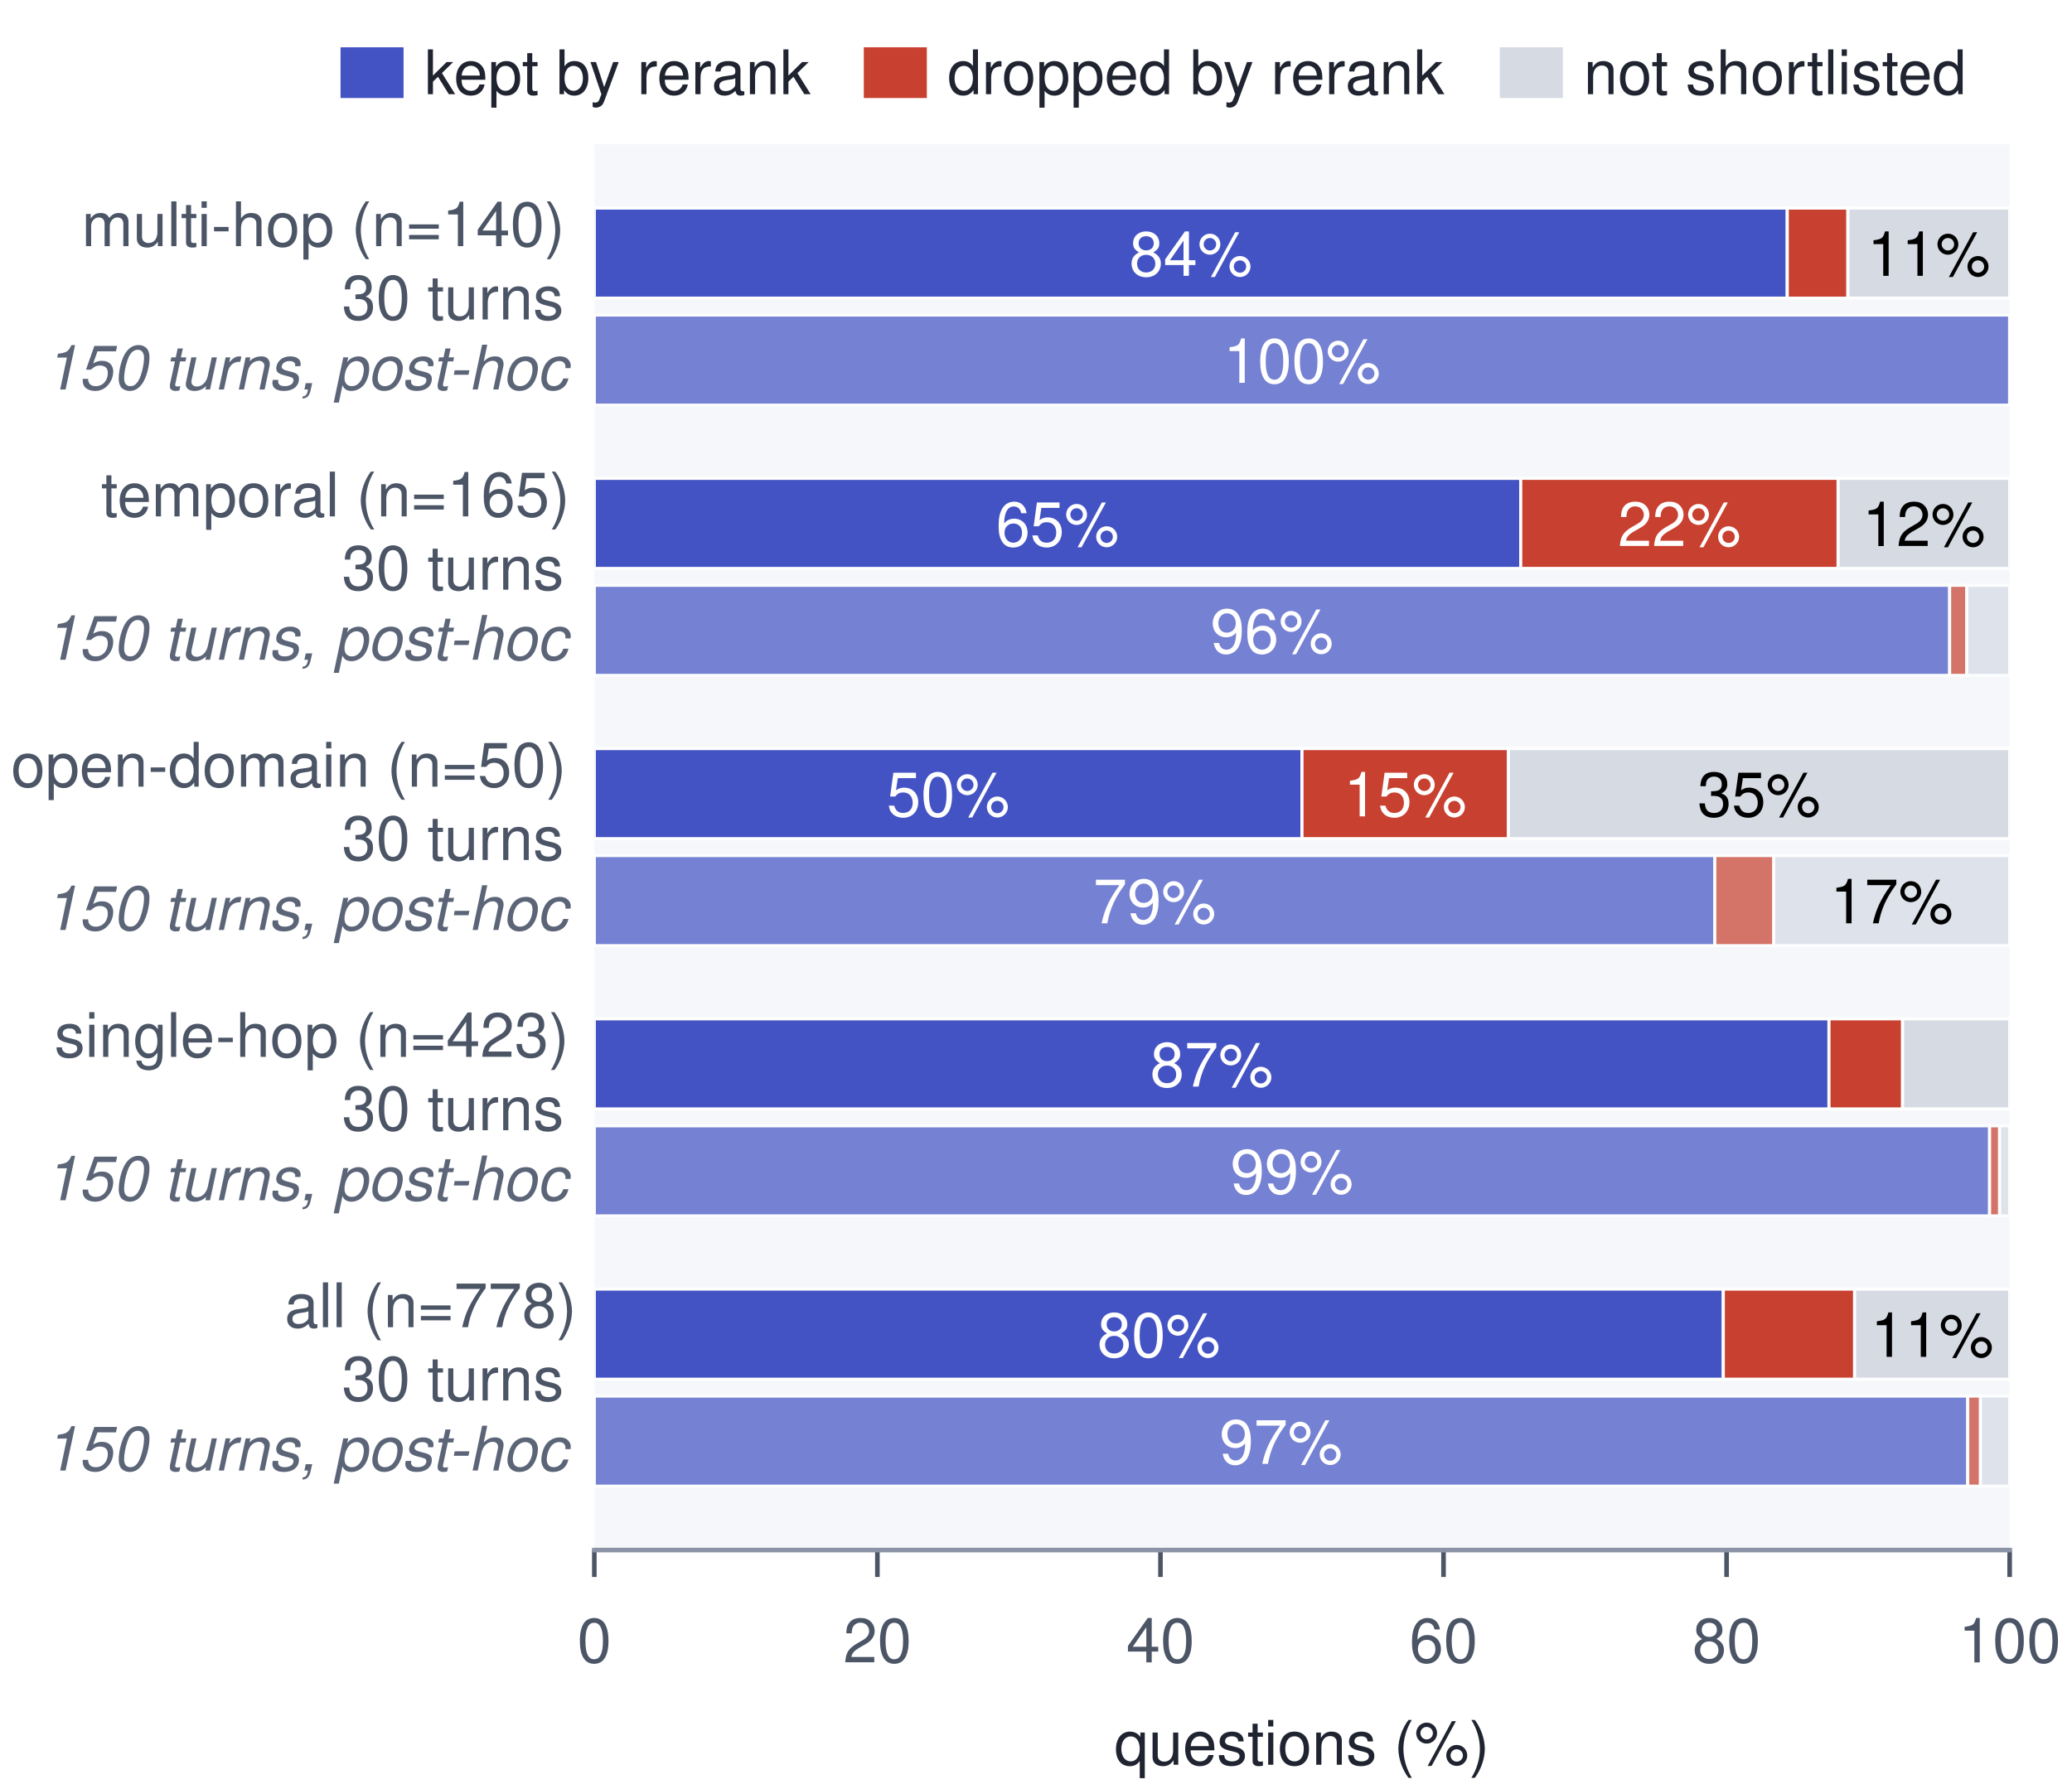
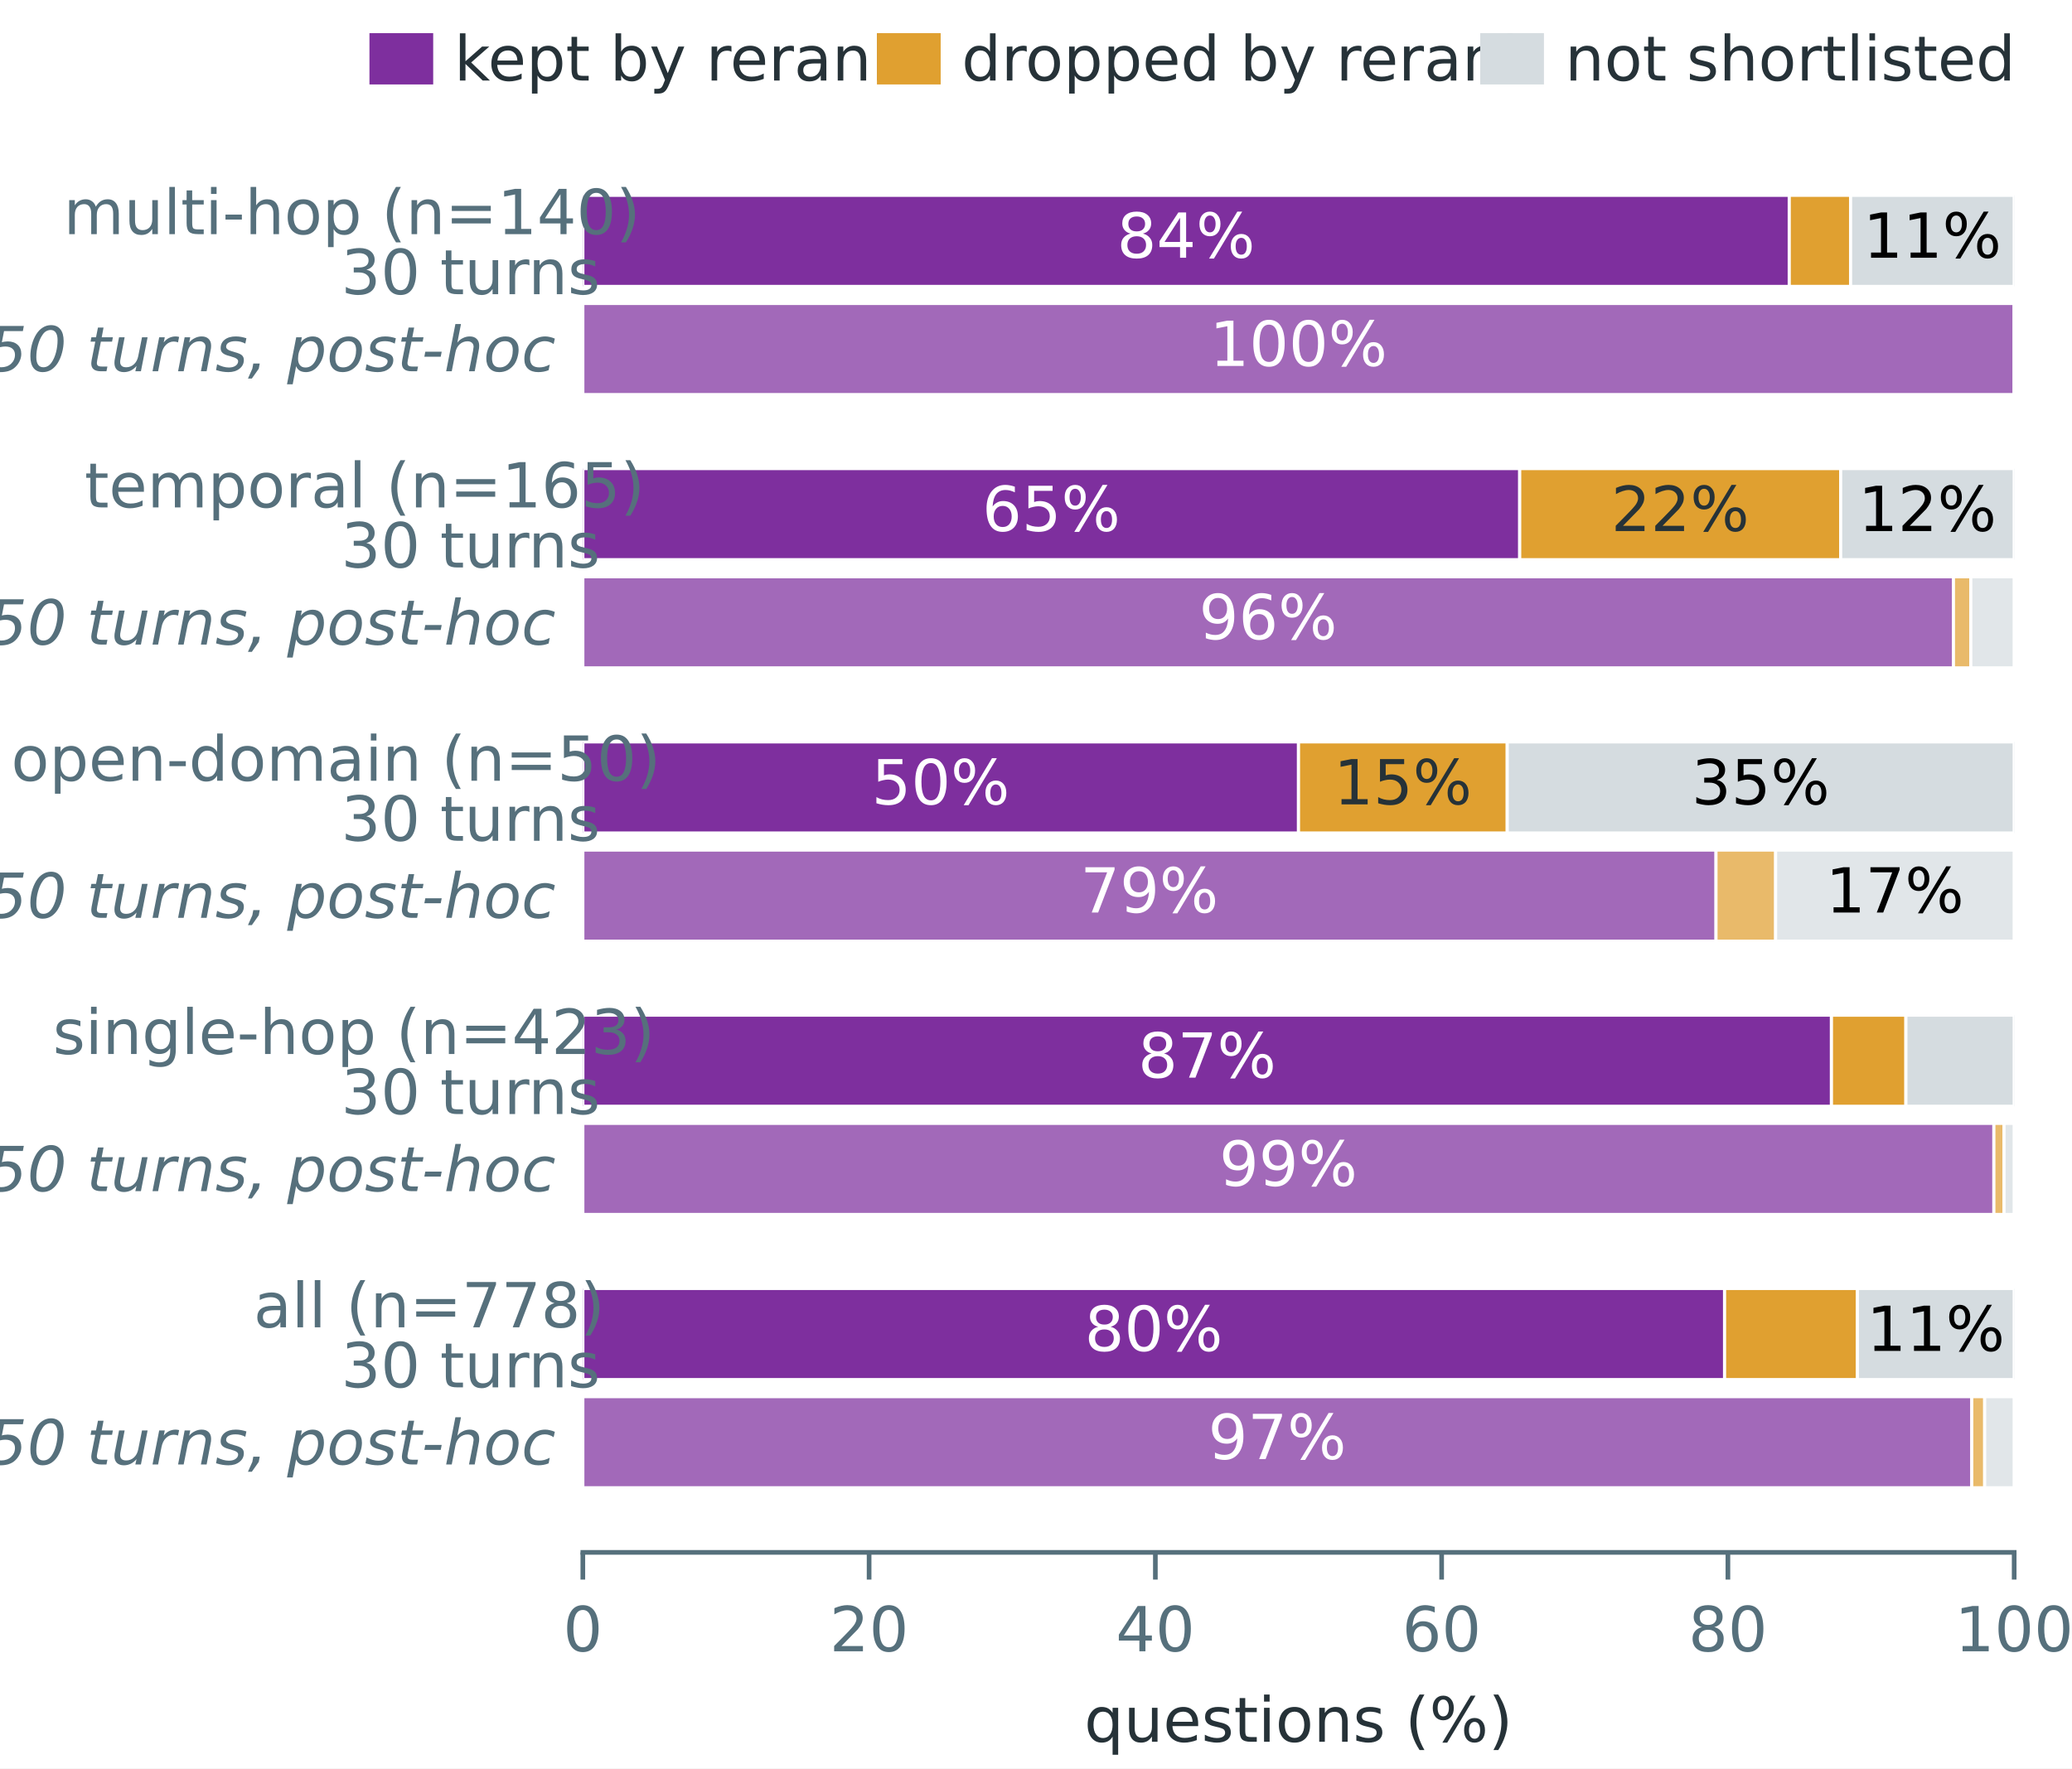
- <svg xmlns="http://www.w3.org/2000/svg" xmlns:xlink="http://www.w3.org/1999/xlink" width="269.575pt" height="232.792pt" viewBox="0 0 269.575 232.792" version="1.1">
+ <svg xmlns="http://www.w3.org/2000/svg" xmlns:xlink="http://www.w3.org/1999/xlink" width="266.561pt" height="227.582pt" viewBox="0 0 266.561 227.582" version="1.1">
  <defs>
    <style type="text/css">*{stroke-linejoin: round; stroke-linecap: butt}</style>
  </defs>
  <g id="figure_1">
    <g id="patch_1">
-       <path d="M 0 232.792  L 269.575 232.792  L 269.575 0  L 0 0  z " style="fill: #ffffff" />
+       <path d="M -0 227.582  L 266.561 227.582  L 266.561 0  L -0 0  z " style="fill: #ffffff" />
    </g>
    <g id="axes_1">
      <g id="patch_2">
-         <path d="M 77.324 201.712  L 261.464 201.712  L 261.464 18.76  L 77.324 18.76  z " style="fill: #f5f7fa" />
+         <path d="M 74.981 199.767  L 259.121 199.767  L 259.121 16.815  L 74.981 16.815  z " style="fill: #ffffff" />
      </g>
      <g id="patch_3">
-         <path d="M 77.324 27.076  L 232.527 27.076  L 232.527 38.799  L 77.324 38.799  z " clip-path="url(#p28cc99ea29)" style="fill: #4453c4; stroke: #ffffff; stroke-width: 0.4; stroke-linejoin: miter" />
+         <path d="M 74.981 25.131  L 230.185 25.131  L 230.185 36.854  L 74.981 36.854  z " clip-path="url(#p4bc58ce66a)" style="fill: #7e2f9e; stroke: #ffffff; stroke-width: 0.4; stroke-linejoin: miter" />
      </g>
      <g id="patch_4">
-         <path d="M 232.527 27.076  L 240.419 27.076  L 240.419 38.799  L 232.527 38.799  z " clip-path="url(#p28cc99ea29)" style="fill: #c8402f; stroke: #ffffff; stroke-width: 0.4; stroke-linejoin: miter" />
+         <path d="M 230.185 25.131  L 238.077 25.131  L 238.077 36.854  L 230.185 36.854  z " clip-path="url(#p4bc58ce66a)" style="fill: #e0a030; stroke: #ffffff; stroke-width: 0.4; stroke-linejoin: miter" />
      </g>
      <g id="patch_5">
-         <path d="M 240.419 27.076  L 261.464 27.076  L 261.464 38.799  L 240.419 38.799  z " clip-path="url(#p28cc99ea29)" style="fill: #d5dae3; stroke: #ffffff; stroke-width: 0.4; stroke-linejoin: miter" />
+         <path d="M 238.077 25.131  L 259.121 25.131  L 259.121 36.854  L 238.077 36.854  z " clip-path="url(#p4bc58ce66a)" style="fill: #d5dce0; stroke: #ffffff; stroke-width: 0.4; stroke-linejoin: miter" />
      </g>
      <g id="patch_6">
-         <path d="M 77.324 40.997  L 261.464 40.997  L 261.464 52.72  L 77.324 52.72  z " clip-path="url(#p28cc99ea29)" style="fill: #4453c4; opacity: 0.72; stroke: #ffffff; stroke-width: 0.4; stroke-linejoin: miter" />
+         <path d="M 74.981 39.052  L 259.121 39.052  L 259.121 50.775  L 74.981 50.775  z " clip-path="url(#p4bc58ce66a)" style="fill: #7e2f9e; opacity: 0.72; stroke: #ffffff; stroke-width: 0.4; stroke-linejoin: miter" />
      </g>
      <g id="patch_7">
-         <path d="M 261.464 40.997  L 261.464 40.997  L 261.464 52.72  L 261.464 52.72  z " clip-path="url(#p28cc99ea29)" style="fill: #c8402f; opacity: 0.72; stroke: #ffffff; stroke-width: 0.4; stroke-linejoin: miter" />
+         <path d="M 259.121 39.052  L 259.121 39.052  L 259.121 50.775  L 259.121 50.775  z " clip-path="url(#p4bc58ce66a)" style="fill: #e0a030; opacity: 0.72; stroke: #ffffff; stroke-width: 0.4; stroke-linejoin: miter" />
      </g>
      <g id="patch_8">
-         <path d="M 261.464 40.997  L 261.464 40.997  L 261.464 52.72  L 261.464 52.72  z " clip-path="url(#p28cc99ea29)" style="fill: #d5dae3; opacity: 0.72; stroke: #ffffff; stroke-width: 0.4; stroke-linejoin: miter" />
+         <path d="M 259.121 39.052  L 259.121 39.052  L 259.121 50.775  L 259.121 50.775  z " clip-path="url(#p4bc58ce66a)" style="fill: #d5dce0; opacity: 0.72; stroke: #ffffff; stroke-width: 0.4; stroke-linejoin: miter" />
      </g>
      <g id="patch_9">
-         <path d="M 77.324 62.245  L 197.852 62.245  L 197.852 73.968  L 77.324 73.968  z " clip-path="url(#p28cc99ea29)" style="fill: #4453c4; stroke: #ffffff; stroke-width: 0.4; stroke-linejoin: miter" />
+         <path d="M 74.981 60.3  L 195.509 60.3  L 195.509 72.023  L 74.981 72.023  z " clip-path="url(#p4bc58ce66a)" style="fill: #7e2f9e; stroke: #ffffff; stroke-width: 0.4; stroke-linejoin: miter" />
      </g>
      <g id="patch_10">
-         <path d="M 197.852 62.245  L 239.144 62.245  L 239.144 73.968  L 197.852 73.968  z " clip-path="url(#p28cc99ea29)" style="fill: #c8402f; stroke: #ffffff; stroke-width: 0.4; stroke-linejoin: miter" />
+         <path d="M 195.509 60.3  L 236.801 60.3  L 236.801 72.023  L 195.509 72.023  z " clip-path="url(#p4bc58ce66a)" style="fill: #e0a030; stroke: #ffffff; stroke-width: 0.4; stroke-linejoin: miter" />
      </g>
      <g id="patch_11">
-         <path d="M 239.144 62.245  L 261.464 62.245  L 261.464 73.968  L 239.144 73.968  z " clip-path="url(#p28cc99ea29)" style="fill: #d5dae3; stroke: #ffffff; stroke-width: 0.4; stroke-linejoin: miter" />
+         <path d="M 236.801 60.3  L 259.121 60.3  L 259.121 72.023  L 236.801 72.023  z " clip-path="url(#p4bc58ce66a)" style="fill: #d5dce0; stroke: #ffffff; stroke-width: 0.4; stroke-linejoin: miter" />
      </g>
      <g id="patch_12">
-         <path d="M 77.324 76.166  L 253.652 76.166  L 253.652 87.889  L 77.324 87.889  z " clip-path="url(#p28cc99ea29)" style="fill: #4453c4; opacity: 0.72; stroke: #ffffff; stroke-width: 0.4; stroke-linejoin: miter" />
+         <path d="M 74.981 74.221  L 251.309 74.221  L 251.309 85.944  L 74.981 85.944  z " clip-path="url(#p4bc58ce66a)" style="fill: #7e2f9e; opacity: 0.72; stroke: #ffffff; stroke-width: 0.4; stroke-linejoin: miter" />
      </g>
      <g id="patch_13">
-         <path d="M 253.652 76.166  L 255.884 76.166  L 255.884 87.889  L 253.652 87.889  z " clip-path="url(#p28cc99ea29)" style="fill: #c8402f; opacity: 0.72; stroke: #ffffff; stroke-width: 0.4; stroke-linejoin: miter" />
+         <path d="M 251.309 74.221  L 253.541 74.221  L 253.541 85.944  L 251.309 85.944  z " clip-path="url(#p4bc58ce66a)" style="fill: #e0a030; opacity: 0.72; stroke: #ffffff; stroke-width: 0.4; stroke-linejoin: miter" />
      </g>
      <g id="patch_14">
-         <path d="M 255.884 76.166  L 261.464 76.166  L 261.464 87.889  L 255.884 87.889  z " clip-path="url(#p28cc99ea29)" style="fill: #d5dae3; opacity: 0.72; stroke: #ffffff; stroke-width: 0.4; stroke-linejoin: miter" />
+         <path d="M 253.541 74.221  L 259.121 74.221  L 259.121 85.944  L 253.541 85.944  z " clip-path="url(#p4bc58ce66a)" style="fill: #d5dce0; opacity: 0.72; stroke: #ffffff; stroke-width: 0.4; stroke-linejoin: miter" />
      </g>
      <g id="patch_15">
-         <path d="M 77.324 97.414  L 169.394 97.414  L 169.394 109.137  L 77.324 109.137  z " clip-path="url(#p28cc99ea29)" style="fill: #4453c4; stroke: #ffffff; stroke-width: 0.4; stroke-linejoin: miter" />
+         <path d="M 74.981 95.469  L 167.051 95.469  L 167.051 107.192  L 74.981 107.192  z " clip-path="url(#p4bc58ce66a)" style="fill: #7e2f9e; stroke: #ffffff; stroke-width: 0.4; stroke-linejoin: miter" />
      </g>
      <g id="patch_16">
-         <path d="M 169.394 97.414  L 196.248 97.414  L 196.248 109.137  L 169.394 109.137  z " clip-path="url(#p28cc99ea29)" style="fill: #c8402f; stroke: #ffffff; stroke-width: 0.4; stroke-linejoin: miter" />
+         <path d="M 167.051 95.469  L 193.905 95.469  L 193.905 107.192  L 167.051 107.192  z " clip-path="url(#p4bc58ce66a)" style="fill: #e0a030; stroke: #ffffff; stroke-width: 0.4; stroke-linejoin: miter" />
      </g>
      <g id="patch_17">
-         <path d="M 196.248 97.414  L 261.464 97.414  L 261.464 109.137  L 196.248 109.137  z " clip-path="url(#p28cc99ea29)" style="fill: #d5dae3; stroke: #ffffff; stroke-width: 0.4; stroke-linejoin: miter" />
+         <path d="M 193.905 95.469  L 259.121 95.469  L 259.121 107.192  L 193.905 107.192  z " clip-path="url(#p4bc58ce66a)" style="fill: #d5dce0; stroke: #ffffff; stroke-width: 0.4; stroke-linejoin: miter" />
      </g>
      <g id="patch_18">
-         <path d="M 77.324 111.335  L 223.101 111.335  L 223.101 123.058  L 77.324 123.058  z " clip-path="url(#p28cc99ea29)" style="fill: #4453c4; opacity: 0.72; stroke: #ffffff; stroke-width: 0.4; stroke-linejoin: miter" />
+         <path d="M 74.981 109.39  L 220.759 109.39  L 220.759 121.113  L 74.981 121.113  z " clip-path="url(#p4bc58ce66a)" style="fill: #7e2f9e; opacity: 0.72; stroke: #ffffff; stroke-width: 0.4; stroke-linejoin: miter" />
      </g>
      <g id="patch_19">
-         <path d="M 223.101 111.335  L 230.774 111.335  L 230.774 123.058  L 223.101 123.058  z " clip-path="url(#p28cc99ea29)" style="fill: #c8402f; opacity: 0.72; stroke: #ffffff; stroke-width: 0.4; stroke-linejoin: miter" />
+         <path d="M 220.759 109.39  L 228.431 109.39  L 228.431 121.113  L 220.759 121.113  z " clip-path="url(#p4bc58ce66a)" style="fill: #e0a030; opacity: 0.72; stroke: #ffffff; stroke-width: 0.4; stroke-linejoin: miter" />
      </g>
      <g id="patch_20">
-         <path d="M 230.774 111.335  L 261.464 111.335  L 261.464 123.058  L 230.774 123.058  z " clip-path="url(#p28cc99ea29)" style="fill: #d5dae3; opacity: 0.72; stroke: #ffffff; stroke-width: 0.4; stroke-linejoin: miter" />
+         <path d="M 228.431 109.39  L 259.121 109.39  L 259.121 121.113  L 228.431 121.113  z " clip-path="url(#p4bc58ce66a)" style="fill: #d5dce0; opacity: 0.72; stroke: #ffffff; stroke-width: 0.4; stroke-linejoin: miter" />
      </g>
      <g id="patch_21">
-         <path d="M 77.324 132.583  L 237.957 132.583  L 237.957 144.306  L 77.324 144.306  z " clip-path="url(#p28cc99ea29)" style="fill: #4453c4; stroke: #ffffff; stroke-width: 0.4; stroke-linejoin: miter" />
+         <path d="M 74.981 130.638  L 235.614 130.638  L 235.614 142.361  L 74.981 142.361  z " clip-path="url(#p4bc58ce66a)" style="fill: #7e2f9e; stroke: #ffffff; stroke-width: 0.4; stroke-linejoin: miter" />
      </g>
      <g id="patch_22">
-         <path d="M 237.957 132.583  L 247.534 132.583  L 247.534 144.306  L 237.957 144.306  z " clip-path="url(#p28cc99ea29)" style="fill: #c8402f; stroke: #ffffff; stroke-width: 0.4; stroke-linejoin: miter" />
+         <path d="M 235.614 130.638  L 245.191 130.638  L 245.191 142.361  L 235.614 142.361  z " clip-path="url(#p4bc58ce66a)" style="fill: #e0a030; stroke: #ffffff; stroke-width: 0.4; stroke-linejoin: miter" />
      </g>
      <g id="patch_23">
-         <path d="M 247.534 132.583  L 261.464 132.583  L 261.464 144.306  L 247.534 144.306  z " clip-path="url(#p28cc99ea29)" style="fill: #d5dae3; stroke: #ffffff; stroke-width: 0.4; stroke-linejoin: miter" />
+         <path d="M 245.191 130.638  L 259.121 130.638  L 259.121 142.361  L 245.191 142.361  z " clip-path="url(#p4bc58ce66a)" style="fill: #d5dce0; stroke: #ffffff; stroke-width: 0.4; stroke-linejoin: miter" />
      </g>
      <g id="patch_24">
-         <path d="M 77.324 146.504  L 258.852 146.504  L 258.852 158.227  L 77.324 158.227  z " clip-path="url(#p28cc99ea29)" style="fill: #4453c4; opacity: 0.72; stroke: #ffffff; stroke-width: 0.4; stroke-linejoin: miter" />
+         <path d="M 74.981 144.559  L 256.509 144.559  L 256.509 156.282  L 74.981 156.282  z " clip-path="url(#p4bc58ce66a)" style="fill: #7e2f9e; opacity: 0.72; stroke: #ffffff; stroke-width: 0.4; stroke-linejoin: miter" />
      </g>
      <g id="patch_25">
-         <path d="M 258.852 146.504  L 260.158 146.504  L 260.158 158.227  L 258.852 158.227  z " clip-path="url(#p28cc99ea29)" style="fill: #c8402f; opacity: 0.72; stroke: #ffffff; stroke-width: 0.4; stroke-linejoin: miter" />
+         <path d="M 256.509 144.559  L 257.815 144.559  L 257.815 156.282  L 256.509 156.282  z " clip-path="url(#p4bc58ce66a)" style="fill: #e0a030; opacity: 0.72; stroke: #ffffff; stroke-width: 0.4; stroke-linejoin: miter" />
      </g>
      <g id="patch_26">
-         <path d="M 260.158 146.504  L 261.464 146.504  L 261.464 158.227  L 260.158 158.227  z " clip-path="url(#p28cc99ea29)" style="fill: #d5dae3; opacity: 0.72; stroke: #ffffff; stroke-width: 0.4; stroke-linejoin: miter" />
+         <path d="M 257.815 144.559  L 259.121 144.559  L 259.121 156.282  L 257.815 156.282  z " clip-path="url(#p4bc58ce66a)" style="fill: #d5dce0; opacity: 0.72; stroke: #ffffff; stroke-width: 0.4; stroke-linejoin: miter" />
      </g>
      <g id="patch_27">
-         <path d="M 77.324 167.752  L 224.209 167.752  L 224.209 179.475  L 77.324 179.475  z " clip-path="url(#p28cc99ea29)" style="fill: #4453c4; stroke: #ffffff; stroke-width: 0.4; stroke-linejoin: miter" />
+         <path d="M 74.981 165.807  L 221.866 165.807  L 221.866 177.53  L 74.981 177.53  z " clip-path="url(#p4bc58ce66a)" style="fill: #7e2f9e; stroke: #ffffff; stroke-width: 0.4; stroke-linejoin: miter" />
      </g>
      <g id="patch_28">
-         <path d="M 224.209 167.752  L 241.294 167.752  L 241.294 179.475  L 224.209 179.475  z " clip-path="url(#p28cc99ea29)" style="fill: #c8402f; stroke: #ffffff; stroke-width: 0.4; stroke-linejoin: miter" />
+         <path d="M 221.866 165.807  L 238.951 165.807  L 238.951 177.53  L 221.866 177.53  z " clip-path="url(#p4bc58ce66a)" style="fill: #e0a030; stroke: #ffffff; stroke-width: 0.4; stroke-linejoin: miter" />
      </g>
      <g id="patch_29">
-         <path d="M 241.294 167.752  L 261.464 167.752  L 261.464 179.475  L 241.294 179.475  z " clip-path="url(#p28cc99ea29)" style="fill: #d5dae3; stroke: #ffffff; stroke-width: 0.4; stroke-linejoin: miter" />
+         <path d="M 238.951 165.807  L 259.121 165.807  L 259.121 177.53  L 238.951 177.53  z " clip-path="url(#p4bc58ce66a)" style="fill: #d5dce0; stroke: #ffffff; stroke-width: 0.4; stroke-linejoin: miter" />
      </g>
      <g id="patch_30">
-         <path d="M 77.324 181.673  L 256.006 181.673  L 256.006 193.396  L 77.324 193.396  z " clip-path="url(#p28cc99ea29)" style="fill: #4453c4; opacity: 0.72; stroke: #ffffff; stroke-width: 0.4; stroke-linejoin: miter" />
+         <path d="M 74.981 179.728  L 253.663 179.728  L 253.663 191.451  L 74.981 191.451  z " clip-path="url(#p4bc58ce66a)" style="fill: #7e2f9e; opacity: 0.72; stroke: #ffffff; stroke-width: 0.4; stroke-linejoin: miter" />
      </g>
      <g id="patch_31">
-         <path d="M 256.006 181.673  L 257.667 181.673  L 257.667 193.396  L 256.006 193.396  z " clip-path="url(#p28cc99ea29)" style="fill: #c8402f; opacity: 0.72; stroke: #ffffff; stroke-width: 0.4; stroke-linejoin: miter" />
+         <path d="M 253.663 179.728  L 255.325 179.728  L 255.325 191.451  L 253.663 191.451  z " clip-path="url(#p4bc58ce66a)" style="fill: #e0a030; opacity: 0.72; stroke: #ffffff; stroke-width: 0.4; stroke-linejoin: miter" />
      </g>
      <g id="patch_32">
-         <path d="M 257.667 181.673  L 261.464 181.673  L 261.464 193.396  L 257.667 193.396  z " clip-path="url(#p28cc99ea29)" style="fill: #d5dae3; opacity: 0.72; stroke: #ffffff; stroke-width: 0.4; stroke-linejoin: miter" />
+         <path d="M 255.325 179.728  L 259.121 179.728  L 259.121 191.451  L 255.325 191.451  z " clip-path="url(#p4bc58ce66a)" style="fill: #d5dce0; opacity: 0.72; stroke: #ffffff; stroke-width: 0.4; stroke-linejoin: miter" />
      </g>
      <g id="matplotlib.axis_1">
        <g id="xtick_1">
          <g id="line2d_1">
            <defs>
-               <path id="m808ca26539" d="M 0 0  L 0 3.5  " style="stroke: #4b5566; stroke-width: 0.6" />
+               <path id="mc9a42f3628" d="M 0 0  L 0 3.5  " style="stroke: #56707c; stroke-width: 0.6" />
            </defs>
            <g>
-               <use xlink:href="#m808ca26539" x="77.324" y="201.712" style="fill: #4b5566; stroke: #4b5566; stroke-width: 0.6" />
+               <use xlink:href="#mc9a42f3628" x="74.981" y="199.767" style="fill: #56707c; stroke: #56707c; stroke-width: 0.6" />
            </g>
          </g>
          <g id="text_1">
-             <text style="font-size: 8px; font-family: 'Helvetica Neue', 'Helvetica', 'Arial', 'DejaVu Sans', sans-serif; text-anchor: middle; fill: #4b5566" x="77.324" y="216.328" transform="rotate(-0 77.32375 216.328)">0</text>
+             <text style="font-size: 8px; font-family: 'cmss10', 'DejaVu Sans'; text-anchor: middle; fill: #56707c" x="74.981" y="212.494" transform="rotate(-0 74.98125 212.4936)">0</text>
          </g>
        </g>
        <g id="xtick_2">
          <g id="line2d_2">
            <g>
-               <use xlink:href="#m808ca26539" x="114.152" y="201.712" style="fill: #4b5566; stroke: #4b5566; stroke-width: 0.6" />
+               <use xlink:href="#mc9a42f3628" x="111.809" y="199.767" style="fill: #56707c; stroke: #56707c; stroke-width: 0.6" />
            </g>
          </g>
          <g id="text_2">
-             <text style="font-size: 8px; font-family: 'Helvetica Neue', 'Helvetica', 'Arial', 'DejaVu Sans', sans-serif; text-anchor: middle; fill: #4b5566" x="114.152" y="216.328" transform="rotate(-0 114.1518 216.328)">20</text>
+             <text style="font-size: 8px; font-family: 'cmss10', 'DejaVu Sans'; text-anchor: middle; fill: #56707c" x="111.809" y="212.494" transform="rotate(-0 111.8093 212.4936)">20</text>
          </g>
        </g>
        <g id="xtick_3">
          <g id="line2d_3">
            <g>
-               <use xlink:href="#m808ca26539" x="150.98" y="201.712" style="fill: #4b5566; stroke: #4b5566; stroke-width: 0.6" />
+               <use xlink:href="#mc9a42f3628" x="148.637" y="199.767" style="fill: #56707c; stroke: #56707c; stroke-width: 0.6" />
            </g>
          </g>
          <g id="text_3">
-             <text style="font-size: 8px; font-family: 'Helvetica Neue', 'Helvetica', 'Arial', 'DejaVu Sans', sans-serif; text-anchor: middle; fill: #4b5566" x="150.98" y="216.328" transform="rotate(-0 150.9797 216.328)">40</text>
+             <text style="font-size: 8px; font-family: 'cmss10', 'DejaVu Sans'; text-anchor: middle; fill: #56707c" x="148.637" y="212.494" transform="rotate(-0 148.6372 212.4936)">40</text>
          </g>
        </g>
        <g id="xtick_4">
          <g id="line2d_4">
            <g>
-               <use xlink:href="#m808ca26539" x="187.808" y="201.712" style="fill: #4b5566; stroke: #4b5566; stroke-width: 0.6" />
+               <use xlink:href="#mc9a42f3628" x="185.465" y="199.767" style="fill: #56707c; stroke: #56707c; stroke-width: 0.6" />
            </g>
          </g>
          <g id="text_4">
-             <text style="font-size: 8px; font-family: 'Helvetica Neue', 'Helvetica', 'Arial', 'DejaVu Sans', sans-serif; text-anchor: middle; fill: #4b5566" x="187.808" y="216.328" transform="rotate(-0 187.8077 216.328)">60</text>
+             <text style="font-size: 8px; font-family: 'cmss10', 'DejaVu Sans'; text-anchor: middle; fill: #56707c" x="185.465" y="212.494" transform="rotate(-0 185.4652 212.4936)">60</text>
          </g>
        </g>
        <g id="xtick_5">
          <g id="line2d_5">
            <g>
-               <use xlink:href="#m808ca26539" x="224.636" y="201.712" style="fill: #4b5566; stroke: #4b5566; stroke-width: 0.6" />
+               <use xlink:href="#mc9a42f3628" x="222.293" y="199.767" style="fill: #56707c; stroke: #56707c; stroke-width: 0.6" />
            </g>
          </g>
          <g id="text_5">
-             <text style="font-size: 8px; font-family: 'Helvetica Neue', 'Helvetica', 'Arial', 'DejaVu Sans', sans-serif; text-anchor: middle; fill: #4b5566" x="224.636" y="216.328" transform="rotate(-0 224.6358 216.328)">80</text>
+             <text style="font-size: 8px; font-family: 'cmss10', 'DejaVu Sans'; text-anchor: middle; fill: #56707c" x="222.293" y="212.494" transform="rotate(-0 222.2933 212.4936)">80</text>
          </g>
        </g>
        <g id="xtick_6">
          <g id="line2d_6">
            <g>
-               <use xlink:href="#m808ca26539" x="261.464" y="201.712" style="fill: #4b5566; stroke: #4b5566; stroke-width: 0.6" />
+               <use xlink:href="#mc9a42f3628" x="259.121" y="199.767" style="fill: #56707c; stroke: #56707c; stroke-width: 0.6" />
            </g>
          </g>
          <g id="text_6">
-             <text style="font-size: 8px; font-family: 'Helvetica Neue', 'Helvetica', 'Arial', 'DejaVu Sans', sans-serif; text-anchor: middle; fill: #4b5566" x="261.464" y="216.328" transform="rotate(-0 261.4638 216.328)">100</text>
+             <text style="font-size: 8px; font-family: 'cmss10', 'DejaVu Sans'; text-anchor: middle; fill: #56707c" x="259.121" y="212.494" transform="rotate(-0 259.1212 212.4936)">100</text>
          </g>
        </g>
        <g id="text_7">
-           <text style="font-size: 8px; font-family: 'Helvetica Neue', 'Helvetica', 'Arial', 'DejaVu Sans', sans-serif; text-anchor: middle; fill: #1f2430" x="169.394" y="229.648" transform="rotate(-0 169.3938 229.648)">questions (%)</text>
+           <text style="font-size: 8px; font-family: 'cmss10', 'DejaVu Sans'; text-anchor: middle; fill: #263238" x="167.051" y="224.142" transform="rotate(-0 167.0513 224.142)">questions (%)</text>
        </g>
      </g>
      <g id="matplotlib.axis_2">
        <g id="ytick_1">
          <g id="line2d_7" />
          <g id="text_8">
-             <text style="font-size: 8px; font-family: 'Helvetica Neue', 'Helvetica', 'Arial', 'DejaVu Sans', sans-serif; fill: #4b5566" transform="translate(10.625 32.0295)">multi-hop (n=140)</text>
-             <text style="font-size: 8px; font-family: 'Helvetica Neue', 'Helvetica', 'Arial', 'DejaVu Sans', sans-serif; fill: #4b5566" transform="translate(44.4825 41.5735)">30 turns</text>
+             <text style="font-size: 8px; font-family: 'cmss10', 'DejaVu Sans'; fill: #56707c" transform="translate(8.17125 30.12922)">multi-hop (n=140)</text>
+             <text style="font-size: 8px; font-family: 'cmss10', 'DejaVu Sans'; fill: #56707c" transform="translate(43.885 37.85578)">30 turns</text>
          </g>
        </g>
        <g id="ytick_2">
          <g id="line2d_8" />
          <g id="text_9">
-             <text style="font-style: italic; font-size: 8px; font-family: 'Helvetica Neue', 'Helvetica', 'Arial', 'DejaVu Sans', sans-serif; text-anchor: end; fill: #5b6577" x="73.824" y="50.687" transform="rotate(-0 73.82375 50.68655)">150 turns, post-hoc</text>
+             <text style="font-style: italic; font-size: 8px; font-family: 'cmss10', 'DejaVu Sans'; text-anchor: end; fill: #56707c" x="71.481" y="47.777" transform="rotate(-0 71.48125 47.77684)">150 turns, post-hoc</text>
          </g>
        </g>
        <g id="ytick_3">
          <g id="line2d_9" />
          <g id="text_10">
-             <text style="font-size: 8px; font-family: 'Helvetica Neue', 'Helvetica', 'Arial', 'DejaVu Sans', sans-serif; fill: #4b5566" transform="translate(13.1525 67.19849)">temporal (n=165)</text>
-             <text style="font-size: 8px; font-family: 'Helvetica Neue', 'Helvetica', 'Arial', 'DejaVu Sans', sans-serif; fill: #4b5566" transform="translate(44.4825 76.74249)">30 turns</text>
+             <text style="font-size: 8px; font-family: 'cmss10', 'DejaVu Sans'; fill: #56707c" transform="translate(10.8775 65.2982)">temporal (n=165)</text>
+             <text style="font-size: 8px; font-family: 'cmss10', 'DejaVu Sans'; fill: #56707c" transform="translate(43.885 73.02477)">30 turns</text>
          </g>
        </g>
        <g id="ytick_4">
          <g id="line2d_10" />
          <g id="text_11">
-             <text style="font-style: italic; font-size: 8px; font-family: 'Helvetica Neue', 'Helvetica', 'Arial', 'DejaVu Sans', sans-serif; text-anchor: end; fill: #5b6577" x="73.824" y="85.856" transform="rotate(-0 73.82375 85.85554)">150 turns, post-hoc</text>
+             <text style="font-style: italic; font-size: 8px; font-family: 'cmss10', 'DejaVu Sans'; text-anchor: end; fill: #56707c" x="71.481" y="82.946" transform="rotate(-0 71.48125 82.94582)">150 turns, post-hoc</text>
          </g>
        </g>
        <g id="ytick_5">
          <g id="line2d_11" />
          <g id="text_12">
-             <text style="font-size: 8px; font-family: 'Helvetica Neue', 'Helvetica', 'Arial', 'DejaVu Sans', sans-serif; fill: #4b5566" transform="translate(1.44 102.3675)">open-domain (n=50)</text>
-             <text style="font-size: 8px; font-family: 'Helvetica Neue', 'Helvetica', 'Arial', 'DejaVu Sans', sans-serif; fill: #4b5566" transform="translate(44.4825 111.9115)">30 turns</text>
+             <text style="font-size: 8px; font-family: 'cmss10', 'DejaVu Sans'; fill: #56707c" transform="translate(1.44 100.4672)">open-domain (n=50)</text>
+             <text style="font-size: 8px; font-family: 'cmss10', 'DejaVu Sans'; fill: #56707c" transform="translate(43.885 108.1938)">30 turns</text>
          </g>
        </g>
        <g id="ytick_6">
          <g id="line2d_12" />
          <g id="text_13">
-             <text style="font-style: italic; font-size: 8px; font-family: 'Helvetica Neue', 'Helvetica', 'Arial', 'DejaVu Sans', sans-serif; text-anchor: end; fill: #5b6577" x="73.824" y="121.025" transform="rotate(-0 73.82375 121.0245)">150 turns, post-hoc</text>
+             <text style="font-style: italic; font-size: 8px; font-family: 'cmss10', 'DejaVu Sans'; text-anchor: end; fill: #56707c" x="71.481" y="118.115" transform="rotate(-0 71.48125 118.1148)">150 turns, post-hoc</text>
          </g>
        </g>
        <g id="ytick_7">
          <g id="line2d_13" />
          <g id="text_14">
-             <text style="font-size: 8px; font-family: 'Helvetica Neue', 'Helvetica', 'Arial', 'DejaVu Sans', sans-serif; fill: #4b5566" transform="translate(7.08 137.5365)">single-hop (n=423)</text>
-             <text style="font-size: 8px; font-family: 'Helvetica Neue', 'Helvetica', 'Arial', 'DejaVu Sans', sans-serif; fill: #4b5566" transform="translate(44.4825 147.0805)">30 turns</text>
+             <text style="font-size: 8px; font-family: 'cmss10', 'DejaVu Sans'; fill: #56707c" transform="translate(6.795 135.6362)">single-hop (n=423)</text>
+             <text style="font-size: 8px; font-family: 'cmss10', 'DejaVu Sans'; fill: #56707c" transform="translate(43.885 143.3627)">30 turns</text>
          </g>
        </g>
        <g id="ytick_8">
          <g id="line2d_14" />
          <g id="text_15">
-             <text style="font-style: italic; font-size: 8px; font-family: 'Helvetica Neue', 'Helvetica', 'Arial', 'DejaVu Sans', sans-serif; text-anchor: end; fill: #5b6577" x="73.824" y="156.194" transform="rotate(-0 73.82375 156.1935)">150 turns, post-hoc</text>
+             <text style="font-style: italic; font-size: 8px; font-family: 'cmss10', 'DejaVu Sans'; text-anchor: end; fill: #56707c" x="71.481" y="153.284" transform="rotate(-0 71.48125 153.2838)">150 turns, post-hoc</text>
          </g>
        </g>
        <g id="ytick_9">
          <g id="line2d_15" />
          <g id="text_16">
-             <text style="font-size: 8px; font-family: 'Helvetica Neue', 'Helvetica', 'Arial', 'DejaVu Sans', sans-serif; fill: #4b5566" transform="translate(37.01625 172.7054)">all (n=778)</text>
-             <text style="font-size: 8px; font-family: 'Helvetica Neue', 'Helvetica', 'Arial', 'DejaVu Sans', sans-serif; fill: #4b5566" transform="translate(44.4825 182.2494)">30 turns</text>
+             <text style="font-size: 8px; font-family: 'cmss10', 'DejaVu Sans'; fill: #56707c" transform="translate(32.61875 170.8052)">all (n=778)</text>
+             <text style="font-size: 8px; font-family: 'cmss10', 'DejaVu Sans'; fill: #56707c" transform="translate(43.885 178.5317)">30 turns</text>
          </g>
        </g>
        <g id="ytick_10">
          <g id="line2d_16" />
          <g id="text_17">
-             <text style="font-style: italic; font-size: 8px; font-family: 'Helvetica Neue', 'Helvetica', 'Arial', 'DejaVu Sans', sans-serif; text-anchor: end; fill: #5b6577" x="73.824" y="191.363" transform="rotate(-0 73.82375 191.3625)">150 turns, post-hoc</text>
+             <text style="font-style: italic; font-size: 8px; font-family: 'cmss10', 'DejaVu Sans'; text-anchor: end; fill: #56707c" x="71.481" y="188.453" transform="rotate(-0 71.48125 188.4528)">150 turns, post-hoc</text>
          </g>
        </g>
      </g>
      <g id="patch_33">
-         <path d="M 77.324 201.712  L 261.464 201.712  " style="fill: none; stroke: #8a94a6; stroke-width: 0.6; stroke-linejoin: miter; stroke-linecap: square" />
+         <path d="M 74.981 199.767  L 259.121 199.767  " style="fill: none; stroke: #56707c; stroke-width: 0.6; stroke-linejoin: miter; stroke-linecap: square" />
      </g>
      <g id="text_18">
-         <text style="font-size: 8px; font-family: 'Helvetica Neue', 'Helvetica', 'Arial', 'DejaVu Sans', sans-serif; text-anchor: middle; fill: #ffffff" x="154.926" y="35.893" transform="rotate(-0 154.9256 35.8935)">84%</text>
+         <text style="font-size: 8px; font-family: 'cmss10', 'DejaVu Sans'; text-anchor: middle; fill: #ffffff" x="152.583" y="33.168" transform="rotate(-0 152.5831 33.16828)">84%</text>
      </g>
      <g id="text_19">
-         <text style="font-size: 8px; font-family: 'Helvetica Neue', 'Helvetica', 'Arial', 'DejaVu Sans', sans-serif; text-anchor: middle" x="250.941" y="35.893" transform="rotate(-0 250.9415 35.8935)">11%</text>
+         <text style="font-size: 8px; font-family: 'cmss10', 'DejaVu Sans'; text-anchor: middle" x="248.599" y="33.168" transform="rotate(-0 248.599 33.16828)">11%</text>
      </g>
      <g id="text_20">
-         <text style="font-size: 8px; font-family: 'Helvetica Neue', 'Helvetica', 'Arial', 'DejaVu Sans', sans-serif; text-anchor: middle; fill: #ffffff" x="169.394" y="49.815" transform="rotate(-0 169.3938 49.81455)">100%</text>
+         <text style="font-size: 8px; font-family: 'cmss10', 'DejaVu Sans'; text-anchor: middle; fill: #ffffff" x="167.051" y="47.089" transform="rotate(-0 167.0513 47.08934)">100%</text>
      </g>
      <g id="text_21">
-         <text style="font-size: 8px; font-family: 'Helvetica Neue', 'Helvetica', 'Arial', 'DejaVu Sans', sans-serif; text-anchor: middle; fill: #ffffff" x="137.588" y="71.062" transform="rotate(-0 137.5877 71.06248)">65%</text>
+         <text style="font-size: 8px; font-family: 'cmss10', 'DejaVu Sans'; text-anchor: middle; fill: #ffffff" x="135.245" y="68.337" transform="rotate(-0 135.2452 68.33727)">65%</text>
      </g>
      <g id="text_22">
-         <text style="font-size: 8px; font-family: 'Helvetica Neue', 'Helvetica', 'Arial', 'DejaVu Sans', sans-serif; text-anchor: middle; fill: #ffffff" x="218.498" y="71.062" transform="rotate(-0 218.4977 71.06248)">22%</text>
+         <text style="font-size: 8px; font-family: 'cmss10', 'DejaVu Sans'; text-anchor: middle; fill: #263238" x="216.155" y="68.337" transform="rotate(-0 216.1552 68.33727)">22%</text>
      </g>
      <g id="text_23">
-         <text style="font-size: 8px; font-family: 'Helvetica Neue', 'Helvetica', 'Arial', 'DejaVu Sans', sans-serif; text-anchor: middle" x="250.304" y="71.062" transform="rotate(-0 250.3038 71.06248)">12%</text>
+         <text style="font-size: 8px; font-family: 'cmss10', 'DejaVu Sans'; text-anchor: middle" x="247.961" y="68.337" transform="rotate(-0 247.9613 68.33727)">12%</text>
      </g>
      <g id="text_24">
-         <text style="font-size: 8px; font-family: 'Helvetica Neue', 'Helvetica', 'Arial', 'DejaVu Sans', sans-serif; text-anchor: middle; fill: #ffffff" x="165.488" y="84.984" transform="rotate(-0 165.4878 84.98354)">96%</text>
+         <text style="font-size: 8px; font-family: 'cmss10', 'DejaVu Sans'; text-anchor: middle; fill: #ffffff" x="163.145" y="82.258" transform="rotate(-0 163.1453 82.25832)">96%</text>
      </g>
      <g id="text_25">
-         <text style="font-size: 8px; font-family: 'Helvetica Neue', 'Helvetica', 'Arial', 'DejaVu Sans', sans-serif; text-anchor: middle; fill: #ffffff" x="123.359" y="106.231" transform="rotate(-0 123.3588 106.2315)">50%</text>
+         <text style="font-size: 8px; font-family: 'cmss10', 'DejaVu Sans'; text-anchor: middle; fill: #ffffff" x="121.016" y="103.506" transform="rotate(-0 121.0162 103.5063)">50%</text>
      </g>
      <g id="text_26">
-         <text style="font-size: 8px; font-family: 'Helvetica Neue', 'Helvetica', 'Arial', 'DejaVu Sans', sans-serif; text-anchor: middle; fill: #ffffff" x="182.821" y="106.231" transform="rotate(-0 182.8206 106.2315)">15%</text>
+         <text style="font-size: 8px; font-family: 'cmss10', 'DejaVu Sans'; text-anchor: middle; fill: #263238" x="180.478" y="103.506" transform="rotate(-0 180.4781 103.5063)">15%</text>
      </g>
      <g id="text_27">
-         <text style="font-size: 8px; font-family: 'Helvetica Neue', 'Helvetica', 'Arial', 'DejaVu Sans', sans-serif; text-anchor: middle" x="228.856" y="106.231" transform="rotate(-0 228.8556 106.2315)">35%</text>
+         <text style="font-size: 8px; font-family: 'cmss10', 'DejaVu Sans'; text-anchor: middle" x="226.513" y="103.506" transform="rotate(-0 226.5131 103.5063)">35%</text>
      </g>
      <g id="text_28">
-         <text style="font-size: 8px; font-family: 'Helvetica Neue', 'Helvetica', 'Arial', 'DejaVu Sans', sans-serif; text-anchor: middle; fill: #ffffff" x="150.213" y="120.153" transform="rotate(-0 150.2125 120.1525)">79%</text>
+         <text style="font-size: 8px; font-family: 'cmss10', 'DejaVu Sans'; text-anchor: middle; fill: #ffffff" x="147.87" y="117.427" transform="rotate(-0 147.87 117.4273)">79%</text>
      </g>
      <g id="text_29">
-         <text style="font-size: 8px; font-family: 'Helvetica Neue', 'Helvetica', 'Arial', 'DejaVu Sans', sans-serif; text-anchor: middle" x="246.119" y="120.153" transform="rotate(-0 246.1188 120.1525)">17%</text>
+         <text style="font-size: 8px; font-family: 'cmss10', 'DejaVu Sans'; text-anchor: middle" x="243.776" y="117.427" transform="rotate(-0 243.7763 117.4273)">17%</text>
      </g>
      <g id="text_30">
-         <text style="font-size: 8px; font-family: 'Helvetica Neue', 'Helvetica', 'Arial', 'DejaVu Sans', sans-serif; text-anchor: middle; fill: #ffffff" x="157.64" y="141.4" transform="rotate(-0 157.6401 141.4005)">87%</text>
+         <text style="font-size: 8px; font-family: 'cmss10', 'DejaVu Sans'; text-anchor: middle; fill: #ffffff" x="155.298" y="138.675" transform="rotate(-0 155.2976 138.6752)">87%</text>
      </g>
      <g id="text_31">
-         <text style="font-size: 8px; font-family: 'Helvetica Neue', 'Helvetica', 'Arial', 'DejaVu Sans', sans-serif; text-anchor: middle; fill: #ffffff" x="168.088" y="155.322" transform="rotate(-0 168.0878 155.3215)">99%</text>
+         <text style="font-size: 8px; font-family: 'cmss10', 'DejaVu Sans'; text-anchor: middle; fill: #ffffff" x="165.745" y="152.596" transform="rotate(-0 165.7453 152.5963)">99%</text>
      </g>
      <g id="text_32">
-         <text style="font-size: 8px; font-family: 'Helvetica Neue', 'Helvetica', 'Arial', 'DejaVu Sans', sans-serif; text-anchor: middle; fill: #ffffff" x="150.766" y="176.569" transform="rotate(-0 150.7662 176.5694)">80%</text>
+         <text style="font-size: 8px; font-family: 'cmss10', 'DejaVu Sans'; text-anchor: middle; fill: #ffffff" x="148.424" y="173.844" transform="rotate(-0 148.4237 173.8442)">80%</text>
      </g>
      <g id="text_33">
-         <text style="font-size: 8px; font-family: 'Helvetica Neue', 'Helvetica', 'Arial', 'DejaVu Sans', sans-serif; text-anchor: middle" x="251.379" y="176.569" transform="rotate(-0 251.3788 176.5694)">11%</text>
+         <text style="font-size: 8px; font-family: 'cmss10', 'DejaVu Sans'; text-anchor: middle" x="249.036" y="173.844" transform="rotate(-0 249.0363 173.8442)">11%</text>
      </g>
      <g id="text_34">
-         <text style="font-size: 8px; font-family: 'Helvetica Neue', 'Helvetica', 'Arial', 'DejaVu Sans', sans-serif; text-anchor: middle; fill: #ffffff" x="166.665" y="190.491" transform="rotate(-0 166.6649 190.4905)">97%</text>
+         <text style="font-size: 8px; font-family: 'cmss10', 'DejaVu Sans'; text-anchor: middle; fill: #ffffff" x="164.322" y="187.765" transform="rotate(-0 164.3224 187.7653)">97%</text>
      </g>
      <g id="legend_1">
        <g id="patch_34">
-           <path d="M 44.804 12.256  L 52.004 12.256  L 52.004 6.656  L 44.804 6.656  z " style="fill: #4453c4; stroke: #4453c4; stroke-linejoin: miter" />
+           <path d="M 48.03 10.367  L 55.23 10.367  L 55.23 4.767  L 48.03 4.767  z " style="fill: #7e2f9e; stroke: #7e2f9e; stroke-linejoin: miter" />
        </g>
        <g id="text_35">
-           <text style="font-size: 8px; font-family: 'Helvetica Neue', 'Helvetica', 'Arial', 'DejaVu Sans', sans-serif; text-anchor: start; fill: #1f2430" x="55.204" y="12.256" transform="rotate(-0 55.20412 12.256)">kept by rerank</text>
+           <text style="font-size: 8px; font-family: 'cmss10', 'DejaVu Sans'; text-anchor: start; fill: #263238" x="58.43" y="10.367" transform="rotate(-0 58.42975 10.36656)">kept by rerank</text>
        </g>
        <g id="patch_35">
-           <path d="M 112.884 12.256  L 120.084 12.256  L 120.084 6.656  L 112.884 6.656  z " style="fill: #c8402f; stroke: #c8402f; stroke-linejoin: miter" />
+           <path d="M 113.317 10.367  L 120.517 10.367  L 120.517 4.767  L 113.317 4.767  z " style="fill: #e0a030; stroke: #e0a030; stroke-linejoin: miter" />
        </g>
        <g id="text_36">
-           <text style="font-size: 8px; font-family: 'Helvetica Neue', 'Helvetica', 'Arial', 'DejaVu Sans', sans-serif; text-anchor: start; fill: #1f2430" x="123.284" y="12.256" transform="rotate(-0 123.2841 12.256)">dropped by rerank</text>
+           <text style="font-size: 8px; font-family: 'cmss10', 'DejaVu Sans'; text-anchor: start; fill: #263238" x="123.717" y="10.367" transform="rotate(-0 123.7173 10.36656)">dropped by rerank</text>
        </g>
        <g id="patch_36">
-           <path d="M 195.635 12.256  L 202.835 12.256  L 202.835 6.656  L 195.635 6.656  z " style="fill: #d5dae3; stroke: #d5dae3; stroke-linejoin: miter" />
+           <path d="M 190.929 10.367  L 198.129 10.367  L 198.129 4.767  L 190.929 4.767  z " style="fill: #d5dce0; stroke: #d5dce0; stroke-linejoin: miter" />
        </g>
        <g id="text_37">
-           <text style="font-size: 8px; font-family: 'Helvetica Neue', 'Helvetica', 'Arial', 'DejaVu Sans', sans-serif; text-anchor: start; fill: #1f2430" x="206.035" y="12.256" transform="rotate(-0 206.0354 12.256)">not shortlisted</text>
+           <text style="font-size: 8px; font-family: 'cmss10', 'DejaVu Sans'; text-anchor: start; fill: #263238" x="201.328" y="10.367" transform="rotate(-0 201.3285 10.36656)">not shortlisted</text>
        </g>
      </g>
    </g>
  </g>
  <defs>
-     <clipPath id="p28cc99ea29">
-       <rect x="77.324" y="18.76" width="184.14" height="182.952" />
+     <clipPath id="p4bc58ce66a">
+       <rect x="74.981" y="16.815" width="184.14" height="182.952" />
    </clipPath>
  </defs>
</svg>
